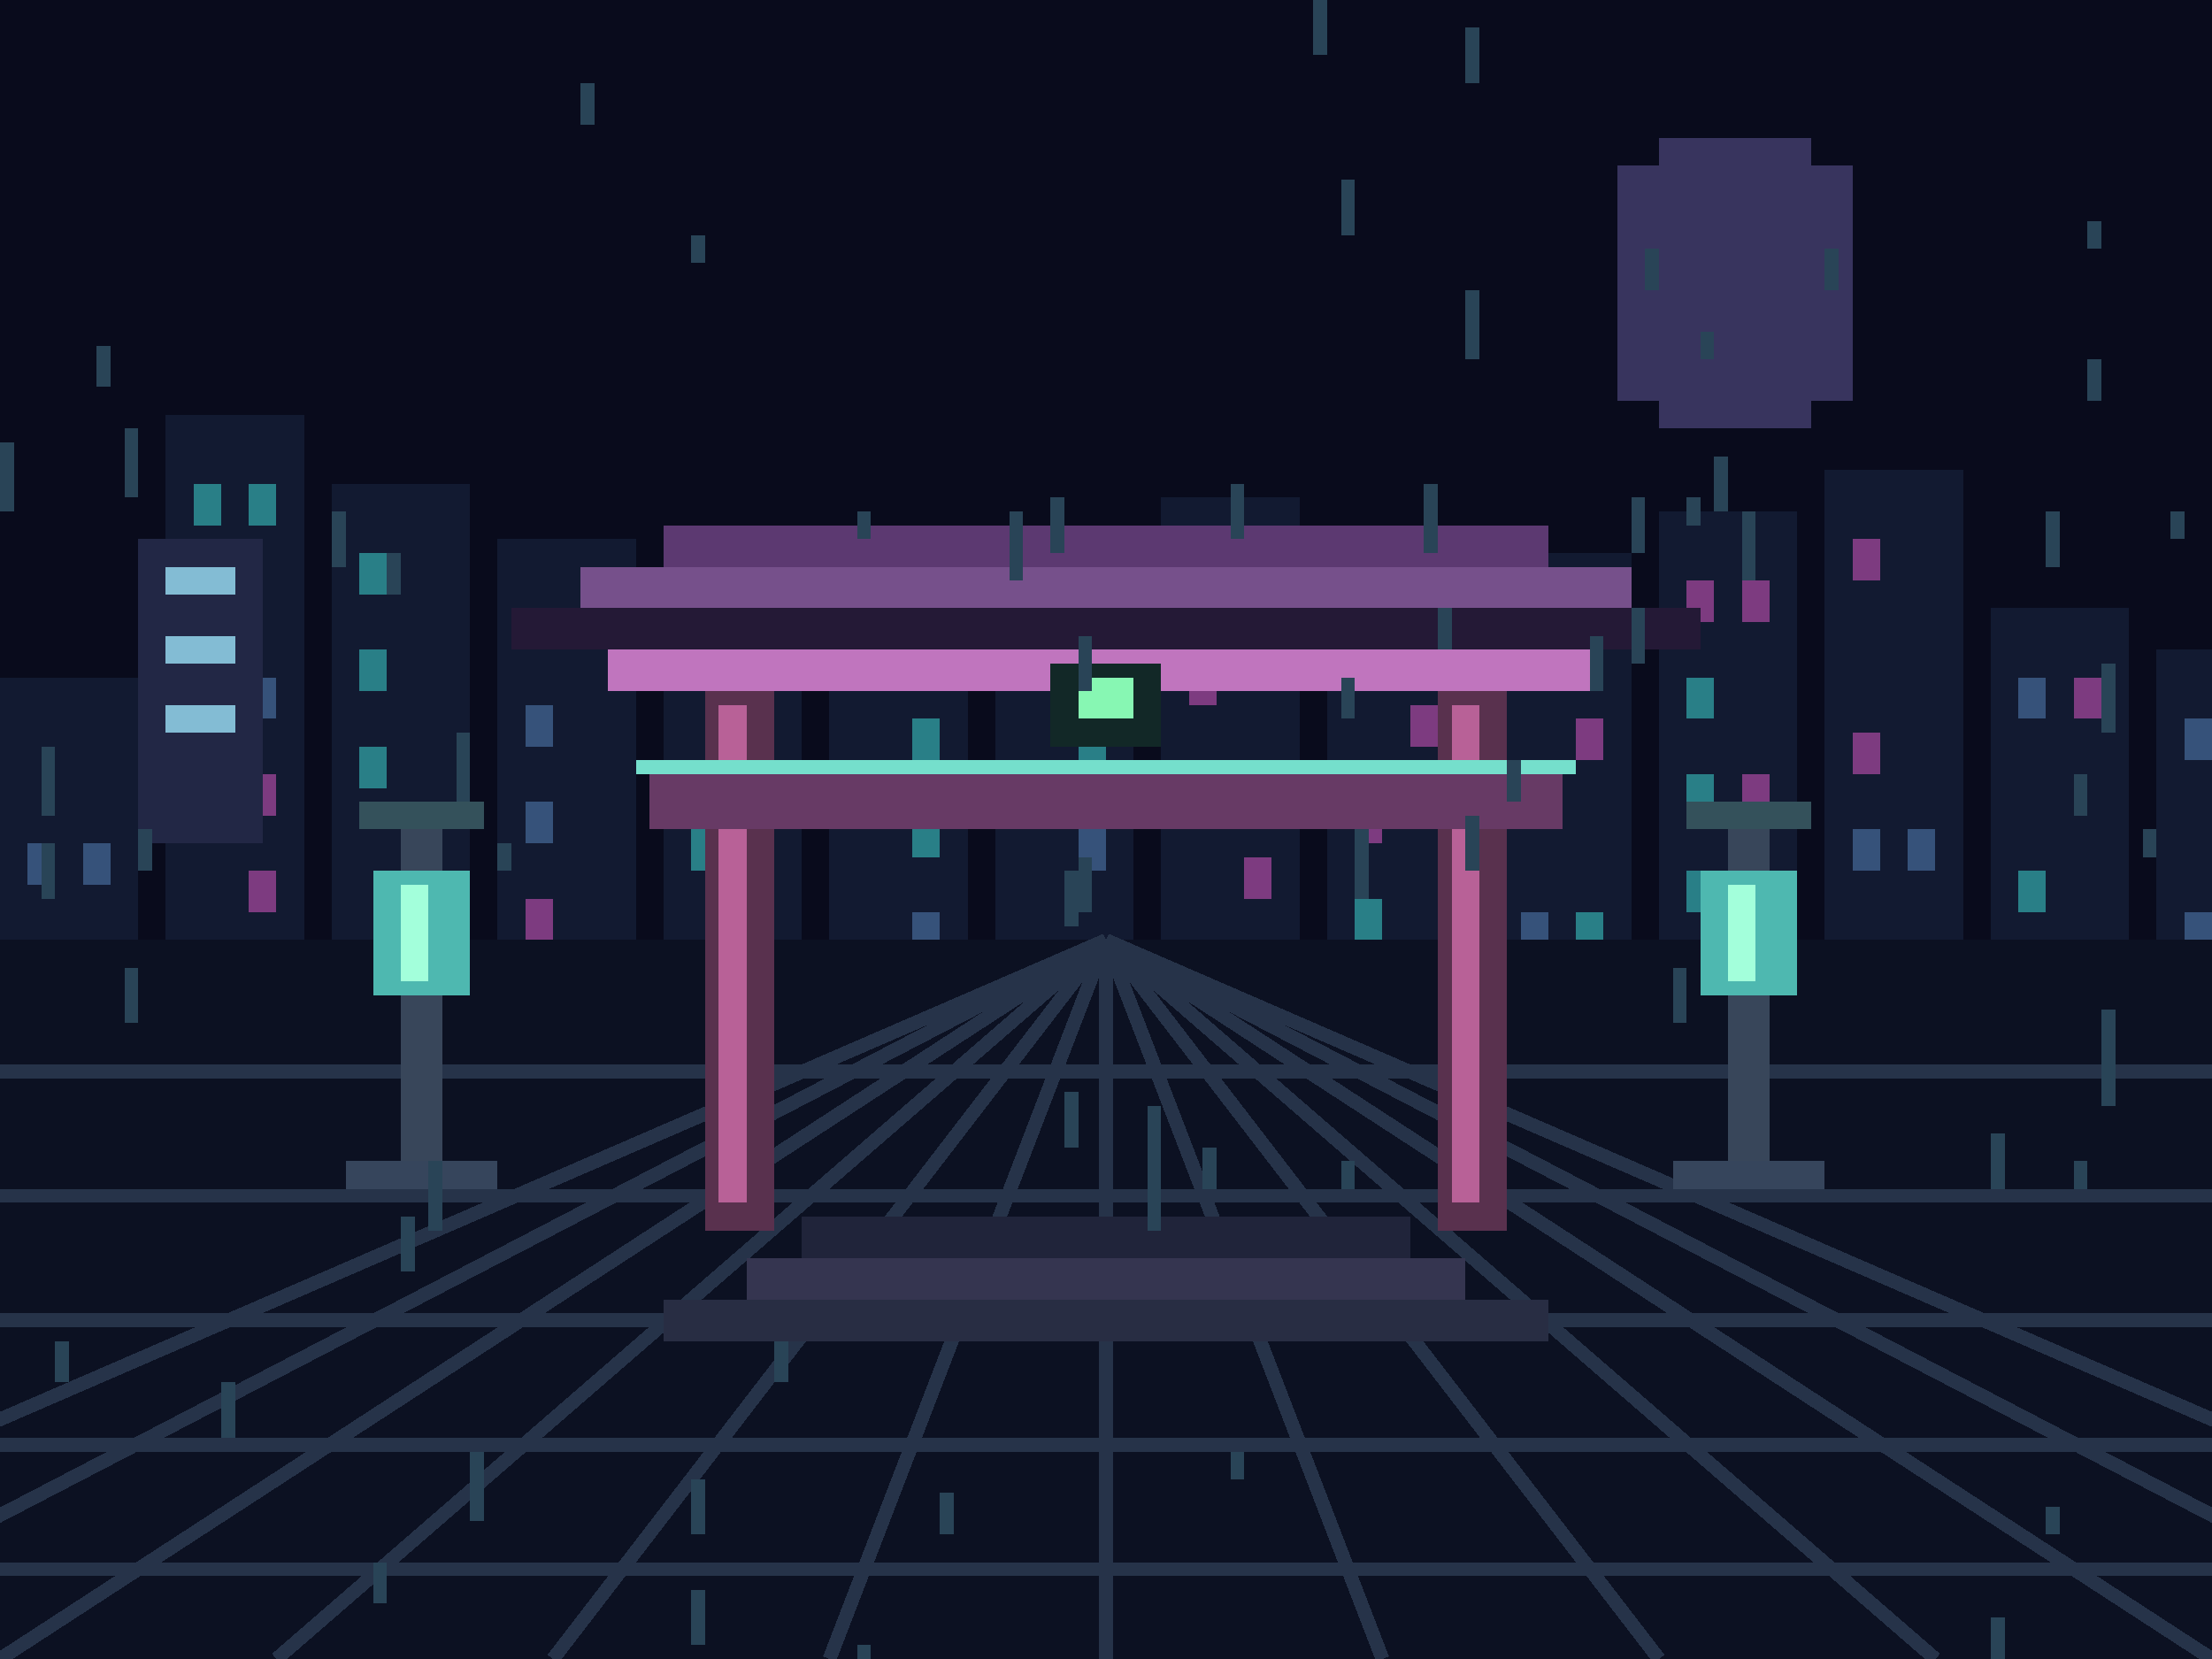
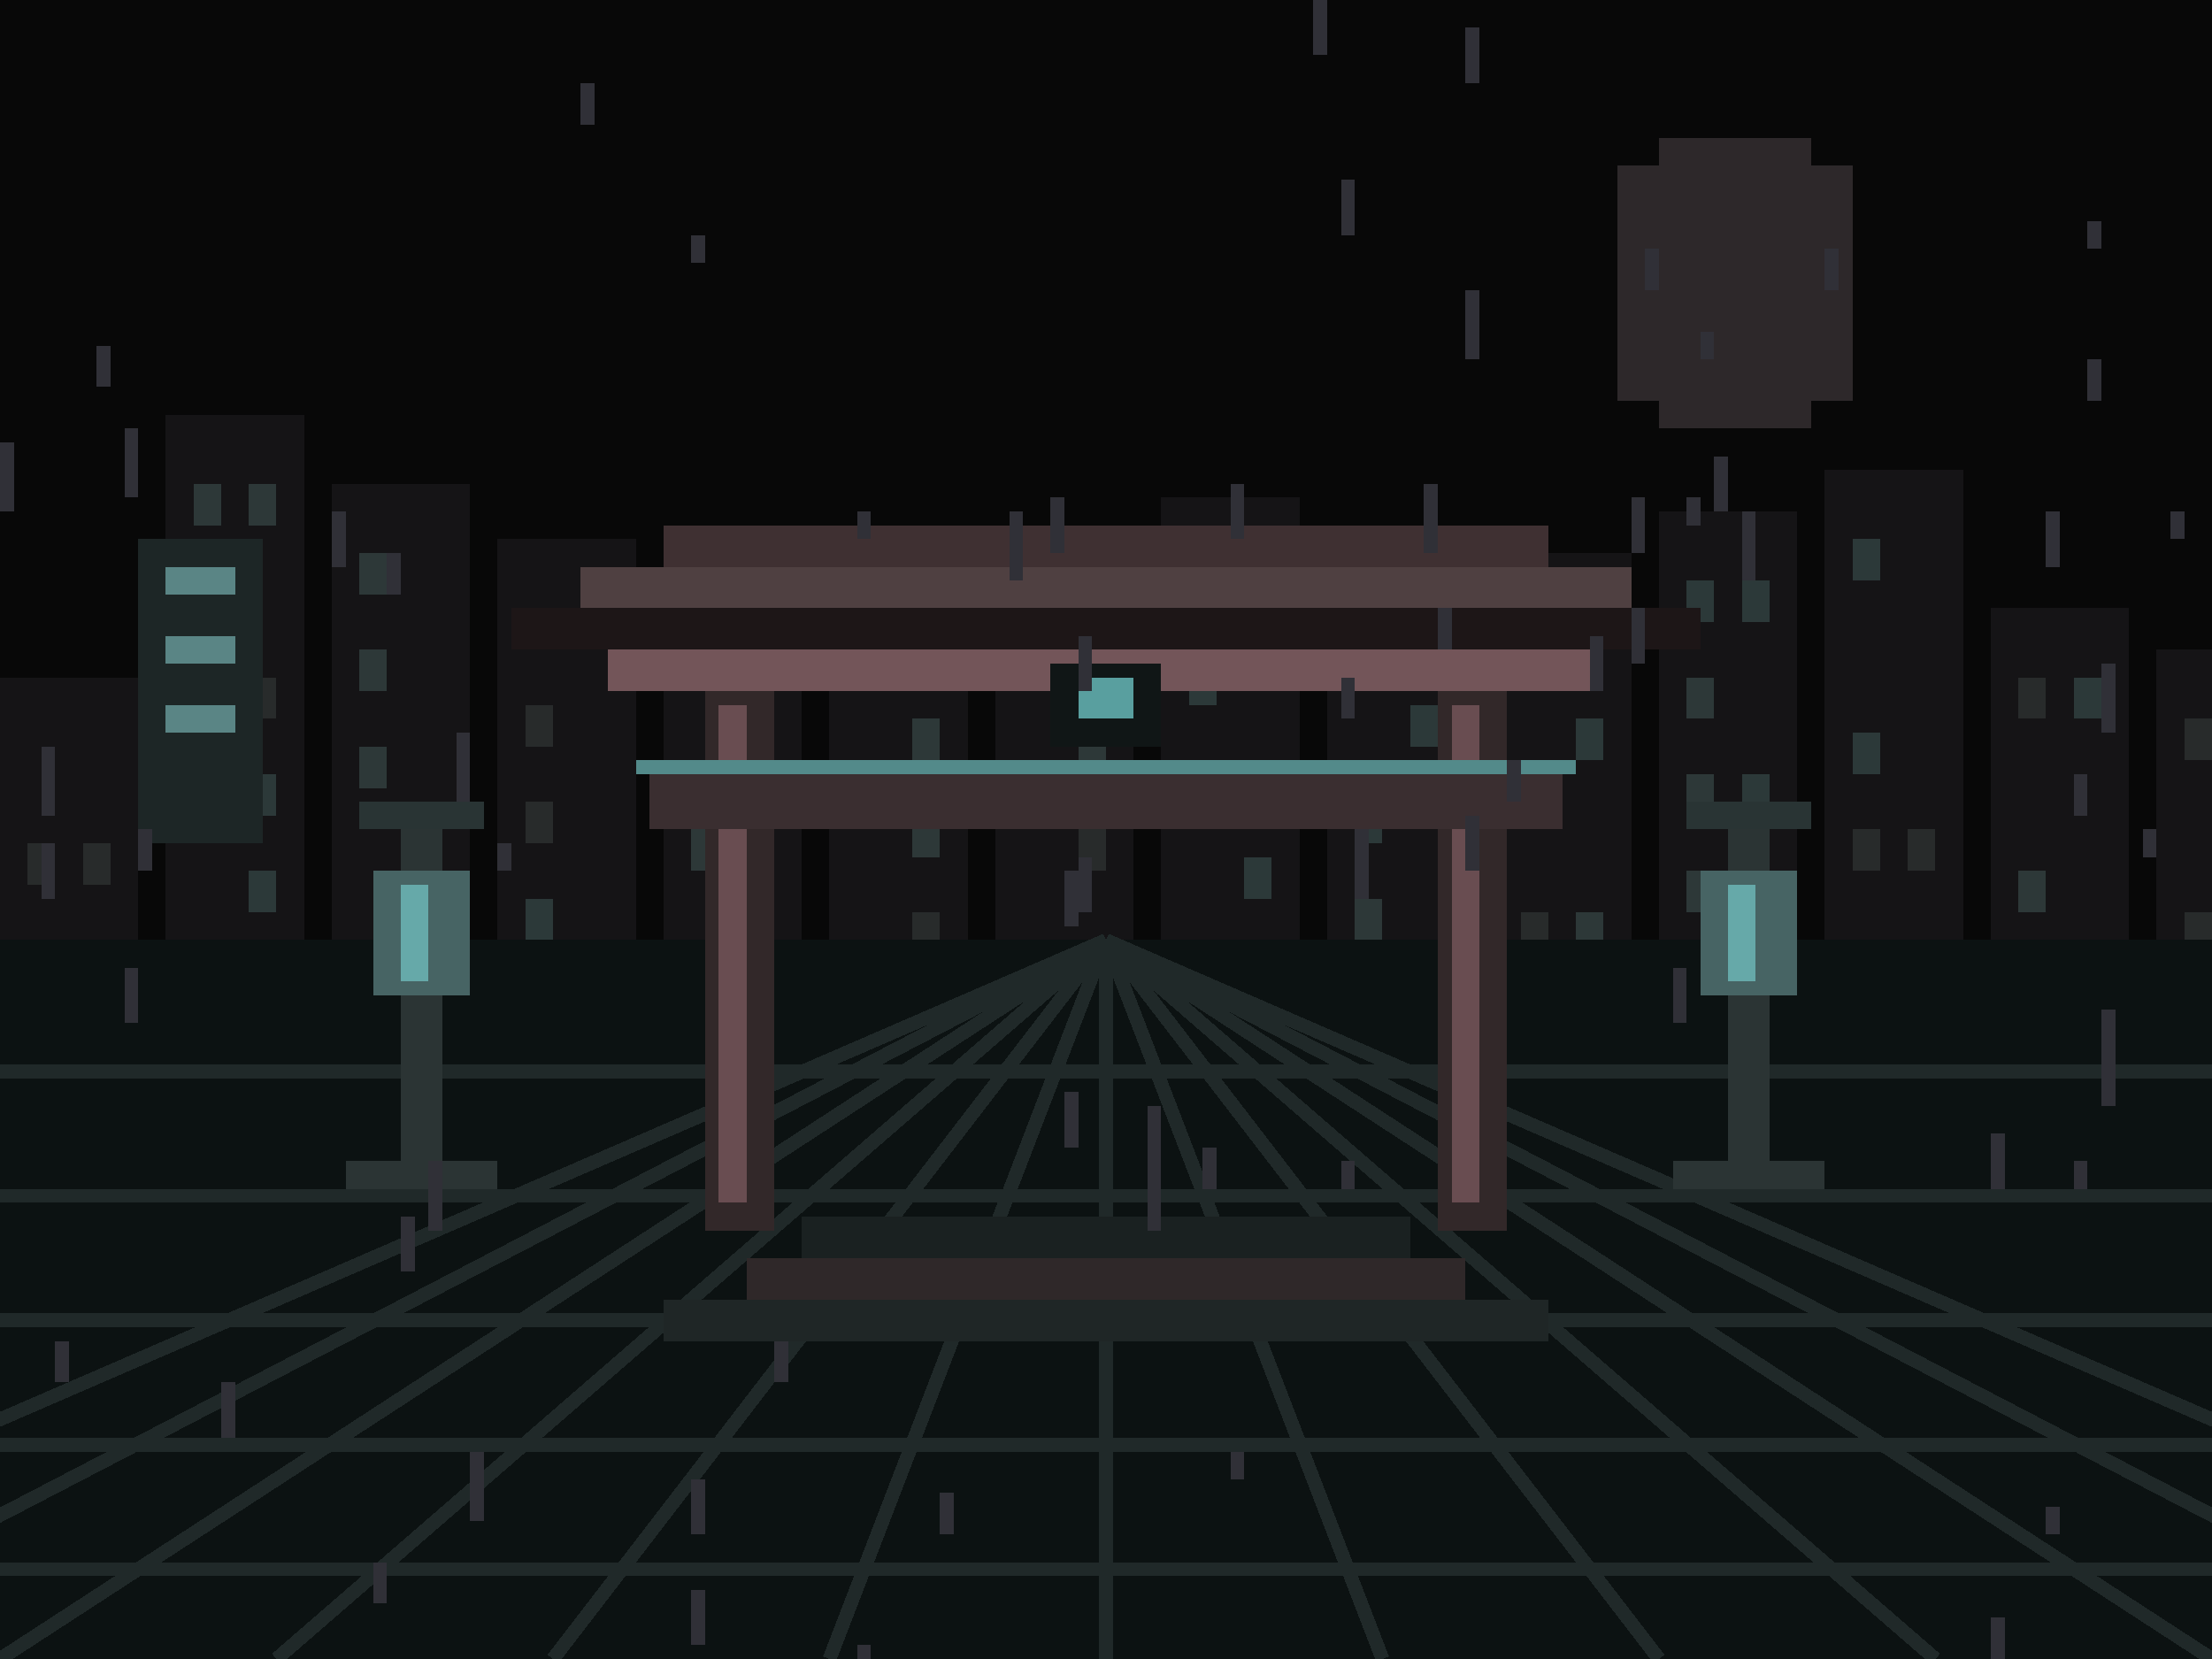
<svg xmlns="http://www.w3.org/2000/svg" viewBox="0 0 160 120" shape-rendering="crispEdges">
-   <rect width="160" height="120" fill="#090b1c" />
-   <rect x="117" y="12" width="17" height="17" fill="#38345e" />
-   <rect x="120" y="10" width="11" height="21" fill="#38345e" />
-   <rect x="0" y="49" width="10" height="19" fill="#121a31" />
-   <rect x="2" y="61" width="2" height="3" fill="#36527a" />
-   <rect x="6" y="61" width="2" height="3" fill="#36527a" />
-   <rect x="12" y="30" width="10" height="38" fill="#121a31" />
-   <rect x="14" y="35" width="2" height="3" fill="#297f87" />
-   <rect x="18" y="35" width="2" height="3" fill="#297f87" />
-   <rect x="18" y="49" width="2" height="3" fill="#36527a" />
-   <rect x="18" y="56" width="2" height="3" fill="#7d3b80" />
-   <rect x="18" y="63" width="2" height="3" fill="#7d3b80" />
-   <rect x="24" y="35" width="10" height="33" fill="#121a31" />
-   <rect x="26" y="40" width="2" height="3" fill="#297f87" />
-   <rect x="26" y="47" width="2" height="3" fill="#297f87" />
-   <rect x="26" y="54" width="2" height="3" fill="#297f87" />
-   <rect x="30" y="61" width="2" height="3" fill="#297f87" />
-   <rect x="36" y="39" width="10" height="29" fill="#121a31" />
-   <rect x="38" y="51" width="2" height="3" fill="#36527a" />
-   <rect x="38" y="58" width="2" height="3" fill="#36527a" />
-   <rect x="38" y="65" width="2" height="3" fill="#7d3b80" />
-   <rect x="48" y="41" width="10" height="27" fill="#121a31" />
-   <rect x="54" y="46" width="2" height="3" fill="#7d3b80" />
-   <rect x="50" y="60" width="2" height="3" fill="#297f87" />
-   <rect x="54" y="60" width="2" height="3" fill="#36527a" />
-   <rect x="60" y="40" width="10" height="28" fill="#121a31" />
-   <rect x="66" y="52" width="2" height="3" fill="#297f87" />
-   <rect x="66" y="59" width="2" height="3" fill="#297f87" />
-   <rect x="66" y="66" width="2" height="3" fill="#36527a" />
-   <rect x="72" y="41" width="10" height="27" fill="#121a31" />
-   <rect x="74" y="46" width="2" height="3" fill="#297f87" />
-   <rect x="78" y="46" width="2" height="3" fill="#7d3b80" />
-   <rect x="78" y="53" width="2" height="3" fill="#297f87" />
-   <rect x="78" y="60" width="2" height="3" fill="#36527a" />
-   <rect x="84" y="36" width="10" height="32" fill="#121a31" />
-   <rect x="86" y="48" width="2" height="3" fill="#7d3b80" />
-   <rect x="90" y="55" width="2" height="3" fill="#7d3b80" />
-   <rect x="90" y="62" width="2" height="3" fill="#7d3b80" />
-   <rect x="96" y="39" width="10" height="29" fill="#121a31" />
-   <rect x="102" y="44" width="2" height="3" fill="#297f87" />
-   <rect x="102" y="51" width="2" height="3" fill="#7d3b80" />
-   <rect x="98" y="58" width="2" height="3" fill="#7d3b80" />
-   <rect x="98" y="65" width="2" height="3" fill="#297f87" />
-   <rect x="108" y="40" width="10" height="28" fill="#121a31" />
-   <rect x="114" y="45" width="2" height="3" fill="#36527a" />
-   <rect x="114" y="52" width="2" height="3" fill="#7d3b80" />
-   <rect x="110" y="66" width="2" height="3" fill="#36527a" />
-   <rect x="114" y="66" width="2" height="3" fill="#297f87" />
-   <rect x="120" y="37" width="10" height="31" fill="#121a31" />
-   <rect x="122" y="42" width="2" height="3" fill="#7d3b80" />
-   <rect x="126" y="42" width="2" height="3" fill="#7d3b80" />
-   <rect x="122" y="49" width="2" height="3" fill="#297f87" />
-   <rect x="122" y="56" width="2" height="3" fill="#297f87" />
-   <rect x="126" y="56" width="2" height="3" fill="#7d3b80" />
-   <rect x="122" y="63" width="2" height="3" fill="#297f87" />
-   <rect x="126" y="63" width="2" height="3" fill="#36527a" />
-   <rect x="132" y="34" width="10" height="34" fill="#121a31" />
-   <rect x="134" y="39" width="2" height="3" fill="#7d3b80" />
-   <rect x="134" y="53" width="2" height="3" fill="#7d3b80" />
-   <rect x="134" y="60" width="2" height="3" fill="#36527a" />
-   <rect x="138" y="60" width="2" height="3" fill="#36527a" />
-   <rect x="144" y="44" width="10" height="24" fill="#121a31" />
-   <rect x="146" y="49" width="2" height="3" fill="#36527a" />
-   <rect x="150" y="49" width="2" height="3" fill="#7d3b80" />
-   <rect x="146" y="63" width="2" height="3" fill="#297f87" />
-   <rect x="156" y="47" width="10" height="21" fill="#121a31" />
-   <rect x="158" y="52" width="2" height="3" fill="#36527a" />
-   <rect x="162" y="52" width="2" height="3" fill="#7d3b80" />
-   <rect x="158" y="66" width="2" height="3" fill="#36527a" />
-   <rect x="162" y="66" width="2" height="3" fill="#7d3b80" />
-   <rect x="0" y="68" width="160" height="52" fill="#0c1122" />
-   <rect x="0" y="77" width="160" height="1" fill="#263349" />
-   <rect x="0" y="86" width="160" height="1" fill="#263349" />
-   <rect x="0" y="95" width="160" height="1" fill="#263349" />
-   <rect x="0" y="104" width="160" height="1" fill="#263349" />
-   <rect x="0" y="113" width="160" height="1" fill="#263349" />
-   <path d="M80 68L-40 120" stroke="#263349" stroke-width="1" />
-   <path d="M80 68L-20 120" stroke="#263349" stroke-width="1" />
-   <path d="M80 68L0 120" stroke="#263349" stroke-width="1" />
-   <path d="M80 68L20 120" stroke="#263349" stroke-width="1" />
-   <path d="M80 68L40 120" stroke="#263349" stroke-width="1" />
-   <path d="M80 68L60 120" stroke="#263349" stroke-width="1" />
-   <path d="M80 68L80 120" stroke="#263349" stroke-width="1" />
-   <path d="M80 68L100 120" stroke="#263349" stroke-width="1" />
-   <path d="M80 68L120 120" stroke="#263349" stroke-width="1" />
-   <path d="M80 68L140 120" stroke="#263349" stroke-width="1" />
-   <path d="M80 68L160 120" stroke="#263349" stroke-width="1" />
-   <path d="M80 68L180 120" stroke="#263349" stroke-width="1" />
-   <path d="M80 68L200 120" stroke="#263349" stroke-width="1" />
-   <rect x="48" y="38" width="64" height="3" fill="#5c3971" />
-   <rect x="42" y="41" width="76" height="3" fill="#76508b" />
-   <rect x="37" y="44" width="86" height="3" fill="#241936" />
-   <rect x="44" y="47" width="72" height="3" fill="#c075be" />
-   <rect x="51" y="50" width="5" height="39" fill="#59314e" />
-   <rect x="104" y="50" width="5" height="39" fill="#59314e" />
-   <rect x="52" y="51" width="2" height="36" fill="#b86197" />
-   <rect x="105" y="51" width="2" height="36" fill="#b86197" />
-   <rect x="47" y="56" width="66" height="4" fill="#673a65" />
-   <rect x="46" y="55" width="68" height="1" fill="#75dfcc" />
-   <rect x="76" y="48" width="8" height="6" fill="#122827" />
-   <rect x="78" y="49" width="4" height="3" fill="#87f7b3" />
-   <rect x="58" y="88" width="44" height="3" fill="#20243a" />
-   <rect x="54" y="91" width="52" height="3" fill="#353550" />
-   <rect x="48" y="94" width="64" height="3" fill="#282d43" />
-   <rect x="29" y="59" width="3" height="26" fill="#38465a" />
-   <rect x="26" y="58" width="9" height="2" fill="#34515b" />
-   <rect x="27" y="63" width="7" height="9" fill="#4eb8b0" />
-   <rect x="29" y="64" width="2" height="7" fill="#a3ffdb" />
-   <rect x="25" y="84" width="11" height="2" fill="#36455c" />
-   <rect x="125" y="59" width="3" height="26" fill="#38465a" />
-   <rect x="122" y="58" width="9" height="2" fill="#34515b" />
-   <rect x="123" y="63" width="7" height="9" fill="#4eb8b0" />
-   <rect x="125" y="64" width="2" height="7" fill="#a3ffdb" />
-   <rect x="121" y="84" width="11" height="2" fill="#36455c" />
-   <rect x="10" y="39" width="9" height="22" fill="#222745" />
-   <rect x="12" y="41" width="5" height="2" fill="#83bcd4" />
-   <rect x="12" y="46" width="5" height="2" fill="#83bcd4" />
-   <rect x="12" y="51" width="5" height="2" fill="#83bcd4" />
-   <rect x="16" y="100" width="1" height="4" fill="#294457" />
-   <rect x="150" y="84" width="1" height="2" fill="#294457" />
-   <rect x="78" y="46" width="1" height="4" fill="#294457" />
-   <rect x="124" y="33" width="1" height="4" fill="#294457" />
-   <rect x="87" y="83" width="1" height="3" fill="#294457" />
-   <rect x="148" y="109" width="1" height="2" fill="#294457" />
-   <rect x="121" y="70" width="1" height="4" fill="#294457" />
-   <rect x="83" y="85" width="1" height="4" fill="#294457" />
-   <rect x="118" y="36" width="1" height="4" fill="#294457" />
-   <rect x="89" y="35" width="1" height="4" fill="#294457" />
-   <rect x="104" y="44" width="1" height="3" fill="#294457" />
-   <rect x="115" y="46" width="1" height="4" fill="#294457" />
-   <rect x="132" y="18" width="1" height="3" fill="#294457" />
-   <rect x="50" y="107" width="1" height="4" fill="#294457" />
-   <rect x="122" y="36" width="1" height="2" fill="#294457" />
-   <rect x="106" y="21" width="1" height="5" fill="#294457" />
-   <rect x="77" y="79" width="1" height="4" fill="#294457" />
-   <rect x="7" y="25" width="1" height="3" fill="#294457" />
-   <rect x="150" y="56" width="1" height="3" fill="#294457" />
-   <rect x="56" y="97" width="1" height="3" fill="#294457" />
-   <rect x="10" y="60" width="1" height="3" fill="#294457" />
-   <rect x="42" y="6" width="1" height="3" fill="#294457" />
-   <rect x="28" y="40" width="1" height="3" fill="#294457" />
-   <rect x="123" y="24" width="1" height="2" fill="#294457" />
-   <rect x="106" y="59" width="1" height="4" fill="#294457" />
-   <rect x="97" y="84" width="1" height="2" fill="#294457" />
-   <rect x="151" y="26" width="1" height="3" fill="#294457" />
-   <rect x="95" y="0" width="1" height="4" fill="#294457" />
-   <rect x="103" y="35" width="1" height="5" fill="#294457" />
-   <rect x="29" y="88" width="1" height="4" fill="#294457" />
-   <rect x="9" y="70" width="1" height="4" fill="#294457" />
-   <rect x="24" y="37" width="1" height="4" fill="#294457" />
-   <rect x="148" y="37" width="1" height="4" fill="#294457" />
-   <rect x="33" y="53" width="1" height="5" fill="#294457" />
-   <rect x="144" y="82" width="1" height="4" fill="#294457" />
-   <rect x="119" y="18" width="1" height="3" fill="#294457" />
-   <rect x="152" y="48" width="1" height="5" fill="#294457" />
-   <rect x="50" y="17" width="1" height="2" fill="#294457" />
-   <rect x="89" y="105" width="1" height="2" fill="#294457" />
-   <rect x="97" y="13" width="1" height="4" fill="#294457" />
-   <rect x="144" y="117" width="1" height="3" fill="#294457" />
-   <rect x="83" y="80" width="1" height="5" fill="#294457" />
-   <rect x="109" y="55" width="1" height="3" fill="#294457" />
-   <rect x="126" y="37" width="1" height="5" fill="#294457" />
-   <rect x="97" y="49" width="1" height="3" fill="#294457" />
-   <rect x="152" y="76" width="1" height="4" fill="#294457" />
-   <rect x="77" y="63" width="1" height="4" fill="#294457" />
-   <rect x="106" y="2" width="1" height="4" fill="#294457" />
-   <rect x="78" y="62" width="1" height="4" fill="#294457" />
-   <rect x="36" y="61" width="1" height="2" fill="#294457" />
-   <rect x="31" y="84" width="1" height="5" fill="#294457" />
-   <rect x="62" y="37" width="1" height="2" fill="#294457" />
-   <rect x="34" y="105" width="1" height="5" fill="#294457" />
-   <rect x="3" y="61" width="1" height="4" fill="#294457" />
-   <rect x="62" y="119" width="1" height="5" fill="#294457" />
-   <rect x="9" y="31" width="1" height="5" fill="#294457" />
-   <rect x="68" y="108" width="1" height="3" fill="#294457" />
-   <rect x="73" y="37" width="1" height="5" fill="#294457" />
-   <rect x="155" y="60" width="1" height="2" fill="#294457" />
-   <rect x="4" y="97" width="1" height="3" fill="#294457" />
-   <rect x="76" y="36" width="1" height="4" fill="#294457" />
-   <rect x="157" y="37" width="1" height="2" fill="#294457" />
-   <rect x="118" y="44" width="1" height="4" fill="#294457" />
-   <rect x="151" y="16" width="1" height="2" fill="#294457" />
-   <rect x="0" y="32" width="1" height="5" fill="#294457" />
-   <rect x="27" y="113" width="1" height="3" fill="#294457" />
-   <rect x="3" y="54" width="1" height="5" fill="#294457" />
-   <rect x="152" y="73" width="1" height="5" fill="#294457" />
-   <rect x="98" y="60" width="1" height="5" fill="#294457" />
-   <rect x="50" y="115" width="1" height="4" fill="#294457" />
+   <rect width="160" height="120" fill="#080808" />
+   <rect x="117" y="12" width="17" height="17" fill="#2d282a" />
+   <rect x="120" y="10" width="11" height="21" fill="#2d282a" />
+   <rect x="0" y="49" width="10" height="19" fill="#151416" />
+   <rect x="2" y="61" width="2" height="3" fill="#282b2b" />
+   <rect x="6" y="61" width="2" height="3" fill="#282b2b" />
+   <rect x="12" y="30" width="10" height="38" fill="#151416" />
+   <rect x="14" y="35" width="2" height="3" fill="#2d3838" />
+   <rect x="18" y="35" width="2" height="3" fill="#2d3838" />
+   <rect x="18" y="49" width="2" height="3" fill="#282b2b" />
+   <rect x="18" y="56" width="2" height="3" fill="#2c3939" />
+   <rect x="18" y="63" width="2" height="3" fill="#2c3939" />
+   <rect x="24" y="35" width="10" height="33" fill="#151416" />
+   <rect x="26" y="40" width="2" height="3" fill="#2d3838" />
+   <rect x="26" y="47" width="2" height="3" fill="#2d3838" />
+   <rect x="26" y="54" width="2" height="3" fill="#2d3838" />
+   <rect x="30" y="61" width="2" height="3" fill="#2d3838" />
+   <rect x="36" y="39" width="10" height="29" fill="#151416" />
+   <rect x="38" y="51" width="2" height="3" fill="#282b2b" />
+   <rect x="38" y="58" width="2" height="3" fill="#282b2b" />
+   <rect x="38" y="65" width="2" height="3" fill="#2c3939" />
+   <rect x="48" y="41" width="10" height="27" fill="#151416" />
+   <rect x="54" y="46" width="2" height="3" fill="#2c3939" />
+   <rect x="50" y="60" width="2" height="3" fill="#2d3838" />
+   <rect x="54" y="60" width="2" height="3" fill="#282b2b" />
+   <rect x="60" y="40" width="10" height="28" fill="#151416" />
+   <rect x="66" y="52" width="2" height="3" fill="#2d3838" />
+   <rect x="66" y="59" width="2" height="3" fill="#2d3838" />
+   <rect x="66" y="66" width="2" height="3" fill="#282b2b" />
+   <rect x="72" y="41" width="10" height="27" fill="#151416" />
+   <rect x="74" y="46" width="2" height="3" fill="#2d3838" />
+   <rect x="78" y="46" width="2" height="3" fill="#2c3939" />
+   <rect x="78" y="53" width="2" height="3" fill="#2d3838" />
+   <rect x="78" y="60" width="2" height="3" fill="#282b2b" />
+   <rect x="84" y="36" width="10" height="32" fill="#151416" />
+   <rect x="86" y="48" width="2" height="3" fill="#2c3939" />
+   <rect x="90" y="55" width="2" height="3" fill="#2c3939" />
+   <rect x="90" y="62" width="2" height="3" fill="#2c3939" />
+   <rect x="96" y="39" width="10" height="29" fill="#151416" />
+   <rect x="102" y="44" width="2" height="3" fill="#2d3838" />
+   <rect x="102" y="51" width="2" height="3" fill="#2c3939" />
+   <rect x="98" y="58" width="2" height="3" fill="#2c3939" />
+   <rect x="98" y="65" width="2" height="3" fill="#2d3838" />
+   <rect x="108" y="40" width="10" height="28" fill="#151416" />
+   <rect x="114" y="45" width="2" height="3" fill="#282b2b" />
+   <rect x="114" y="52" width="2" height="3" fill="#2c3939" />
+   <rect x="110" y="66" width="2" height="3" fill="#282b2b" />
+   <rect x="114" y="66" width="2" height="3" fill="#2d3838" />
+   <rect x="120" y="37" width="10" height="31" fill="#151416" />
+   <rect x="122" y="42" width="2" height="3" fill="#2c3939" />
+   <rect x="126" y="42" width="2" height="3" fill="#2c3939" />
+   <rect x="122" y="49" width="2" height="3" fill="#2d3838" />
+   <rect x="122" y="56" width="2" height="3" fill="#2d3838" />
+   <rect x="126" y="56" width="2" height="3" fill="#2c3939" />
+   <rect x="122" y="63" width="2" height="3" fill="#2d3838" />
+   <rect x="126" y="63" width="2" height="3" fill="#282b2b" />
+   <rect x="132" y="34" width="10" height="34" fill="#151416" />
+   <rect x="134" y="39" width="2" height="3" fill="#2c3939" />
+   <rect x="134" y="53" width="2" height="3" fill="#2c3939" />
+   <rect x="134" y="60" width="2" height="3" fill="#282b2b" />
+   <rect x="138" y="60" width="2" height="3" fill="#282b2b" />
+   <rect x="144" y="44" width="10" height="24" fill="#151416" />
+   <rect x="146" y="49" width="2" height="3" fill="#282b2b" />
+   <rect x="150" y="49" width="2" height="3" fill="#2c3939" />
+   <rect x="146" y="63" width="2" height="3" fill="#2d3838" />
+   <rect x="156" y="47" width="10" height="21" fill="#151416" />
+   <rect x="158" y="52" width="2" height="3" fill="#282b2b" />
+   <rect x="162" y="52" width="2" height="3" fill="#2c3939" />
+   <rect x="158" y="66" width="2" height="3" fill="#282b2b" />
+   <rect x="162" y="66" width="2" height="3" fill="#2c3939" />
+   <rect x="0" y="68" width="160" height="52" fill="#0c1212" />
+   <rect x="0" y="77" width="160" height="1" fill="#202929" />
+   <rect x="0" y="86" width="160" height="1" fill="#202929" />
+   <rect x="0" y="95" width="160" height="1" fill="#202929" />
+   <rect x="0" y="104" width="160" height="1" fill="#202929" />
+   <rect x="0" y="113" width="160" height="1" fill="#202929" />
+   <path d="M80 68L-40 120" stroke="#202929" stroke-width="1" />
+   <path d="M80 68L-20 120" stroke="#202929" stroke-width="1" />
+   <path d="M80 68L0 120" stroke="#202929" stroke-width="1" />
+   <path d="M80 68L20 120" stroke="#202929" stroke-width="1" />
+   <path d="M80 68L40 120" stroke="#202929" stroke-width="1" />
+   <path d="M80 68L60 120" stroke="#202929" stroke-width="1" />
+   <path d="M80 68L80 120" stroke="#202929" stroke-width="1" />
+   <path d="M80 68L100 120" stroke="#202929" stroke-width="1" />
+   <path d="M80 68L120 120" stroke="#202929" stroke-width="1" />
+   <path d="M80 68L140 120" stroke="#202929" stroke-width="1" />
+   <path d="M80 68L160 120" stroke="#202929" stroke-width="1" />
+   <path d="M80 68L180 120" stroke="#202929" stroke-width="1" />
+   <path d="M80 68L200 120" stroke="#202929" stroke-width="1" />
+   <rect x="48" y="38" width="64" height="3" fill="#3f3032" />
+   <rect x="42" y="41" width="76" height="3" fill="#4f4041" />
+   <rect x="37" y="44" width="86" height="3" fill="#1d1617" />
+   <rect x="44" y="47" width="72" height="3" fill="#735559" />
+   <rect x="51" y="50" width="5" height="39" fill="#322829" />
+   <rect x="104" y="50" width="5" height="39" fill="#322829" />
+   <rect x="52" y="51" width="2" height="36" fill="#694d51" />
+   <rect x="105" y="51" width="2" height="36" fill="#694d51" />
+   <rect x="47" y="56" width="66" height="4" fill="#3a2e30" />
+   <rect x="46" y="55" width="68" height="1" fill="#538a8a" />
+   <rect x="76" y="48" width="8" height="6" fill="#101616" />
+   <rect x="78" y="49" width="4" height="3" fill="#599f9f" />
+   <rect x="58" y="88" width="44" height="3" fill="#1a2121" />
+   <rect x="54" y="91" width="52" height="3" fill="#2f2829" />
+   <rect x="48" y="94" width="64" height="3" fill="#1f2626" />
+   <rect x="29" y="59" width="3" height="26" fill="#2b3434" />
+   <rect x="26" y="58" width="9" height="2" fill="#293434" />
+   <rect x="27" y="63" width="7" height="9" fill="#476464" />
+   <rect x="29" y="64" width="2" height="7" fill="#66a9a9" />
+   <rect x="25" y="84" width="11" height="2" fill="#2b3434" />
+   <rect x="125" y="59" width="3" height="26" fill="#2b3434" />
+   <rect x="122" y="58" width="9" height="2" fill="#293434" />
+   <rect x="123" y="63" width="7" height="9" fill="#476464" />
+   <rect x="125" y="64" width="2" height="7" fill="#66a9a9" />
+   <rect x="121" y="84" width="11" height="2" fill="#2b3434" />
+   <rect x="10" y="39" width="9" height="22" fill="#1d2626" />
+   <rect x="12" y="41" width="5" height="2" fill="#5a8585" />
+   <rect x="12" y="46" width="5" height="2" fill="#5a8585" />
+   <rect x="12" y="51" width="5" height="2" fill="#5a8585" />
+   <rect x="16" y="100" width="1" height="4" fill="#303037" />
+   <rect x="150" y="84" width="1" height="2" fill="#303037" />
+   <rect x="78" y="46" width="1" height="4" fill="#303037" />
+   <rect x="124" y="33" width="1" height="4" fill="#303037" />
+   <rect x="87" y="83" width="1" height="3" fill="#303037" />
+   <rect x="148" y="109" width="1" height="2" fill="#303037" />
+   <rect x="121" y="70" width="1" height="4" fill="#303037" />
+   <rect x="83" y="85" width="1" height="4" fill="#303037" />
+   <rect x="118" y="36" width="1" height="4" fill="#303037" />
+   <rect x="89" y="35" width="1" height="4" fill="#303037" />
+   <rect x="104" y="44" width="1" height="3" fill="#303037" />
+   <rect x="115" y="46" width="1" height="4" fill="#303037" />
+   <rect x="132" y="18" width="1" height="3" fill="#303037" />
+   <rect x="50" y="107" width="1" height="4" fill="#303037" />
+   <rect x="122" y="36" width="1" height="2" fill="#303037" />
+   <rect x="106" y="21" width="1" height="5" fill="#303037" />
+   <rect x="77" y="79" width="1" height="4" fill="#303037" />
+   <rect x="7" y="25" width="1" height="3" fill="#303037" />
+   <rect x="150" y="56" width="1" height="3" fill="#303037" />
+   <rect x="56" y="97" width="1" height="3" fill="#303037" />
+   <rect x="10" y="60" width="1" height="3" fill="#303037" />
+   <rect x="42" y="6" width="1" height="3" fill="#303037" />
+   <rect x="28" y="40" width="1" height="3" fill="#303037" />
+   <rect x="123" y="24" width="1" height="2" fill="#303037" />
+   <rect x="106" y="59" width="1" height="4" fill="#303037" />
+   <rect x="97" y="84" width="1" height="2" fill="#303037" />
+   <rect x="151" y="26" width="1" height="3" fill="#303037" />
+   <rect x="95" y="0" width="1" height="4" fill="#303037" />
+   <rect x="103" y="35" width="1" height="5" fill="#303037" />
+   <rect x="29" y="88" width="1" height="4" fill="#303037" />
+   <rect x="9" y="70" width="1" height="4" fill="#303037" />
+   <rect x="24" y="37" width="1" height="4" fill="#303037" />
+   <rect x="148" y="37" width="1" height="4" fill="#303037" />
+   <rect x="33" y="53" width="1" height="5" fill="#303037" />
+   <rect x="144" y="82" width="1" height="4" fill="#303037" />
+   <rect x="119" y="18" width="1" height="3" fill="#303037" />
+   <rect x="152" y="48" width="1" height="5" fill="#303037" />
+   <rect x="50" y="17" width="1" height="2" fill="#303037" />
+   <rect x="89" y="105" width="1" height="2" fill="#303037" />
+   <rect x="97" y="13" width="1" height="4" fill="#303037" />
+   <rect x="144" y="117" width="1" height="3" fill="#303037" />
+   <rect x="83" y="80" width="1" height="5" fill="#303037" />
+   <rect x="109" y="55" width="1" height="3" fill="#303037" />
+   <rect x="126" y="37" width="1" height="5" fill="#303037" />
+   <rect x="97" y="49" width="1" height="3" fill="#303037" />
+   <rect x="152" y="76" width="1" height="4" fill="#303037" />
+   <rect x="77" y="63" width="1" height="4" fill="#303037" />
+   <rect x="106" y="2" width="1" height="4" fill="#303037" />
+   <rect x="78" y="62" width="1" height="4" fill="#303037" />
+   <rect x="36" y="61" width="1" height="2" fill="#303037" />
+   <rect x="31" y="84" width="1" height="5" fill="#303037" />
+   <rect x="62" y="37" width="1" height="2" fill="#303037" />
+   <rect x="34" y="105" width="1" height="5" fill="#303037" />
+   <rect x="3" y="61" width="1" height="4" fill="#303037" />
+   <rect x="62" y="119" width="1" height="5" fill="#303037" />
+   <rect x="9" y="31" width="1" height="5" fill="#303037" />
+   <rect x="68" y="108" width="1" height="3" fill="#303037" />
+   <rect x="73" y="37" width="1" height="5" fill="#303037" />
+   <rect x="155" y="60" width="1" height="2" fill="#303037" />
+   <rect x="4" y="97" width="1" height="3" fill="#303037" />
+   <rect x="76" y="36" width="1" height="4" fill="#303037" />
+   <rect x="157" y="37" width="1" height="2" fill="#303037" />
+   <rect x="118" y="44" width="1" height="4" fill="#303037" />
+   <rect x="151" y="16" width="1" height="2" fill="#303037" />
+   <rect x="0" y="32" width="1" height="5" fill="#303037" />
+   <rect x="27" y="113" width="1" height="3" fill="#303037" />
+   <rect x="3" y="54" width="1" height="5" fill="#303037" />
+   <rect x="152" y="73" width="1" height="5" fill="#303037" />
+   <rect x="98" y="60" width="1" height="5" fill="#303037" />
+   <rect x="50" y="115" width="1" height="4" fill="#303037" />
</svg>
